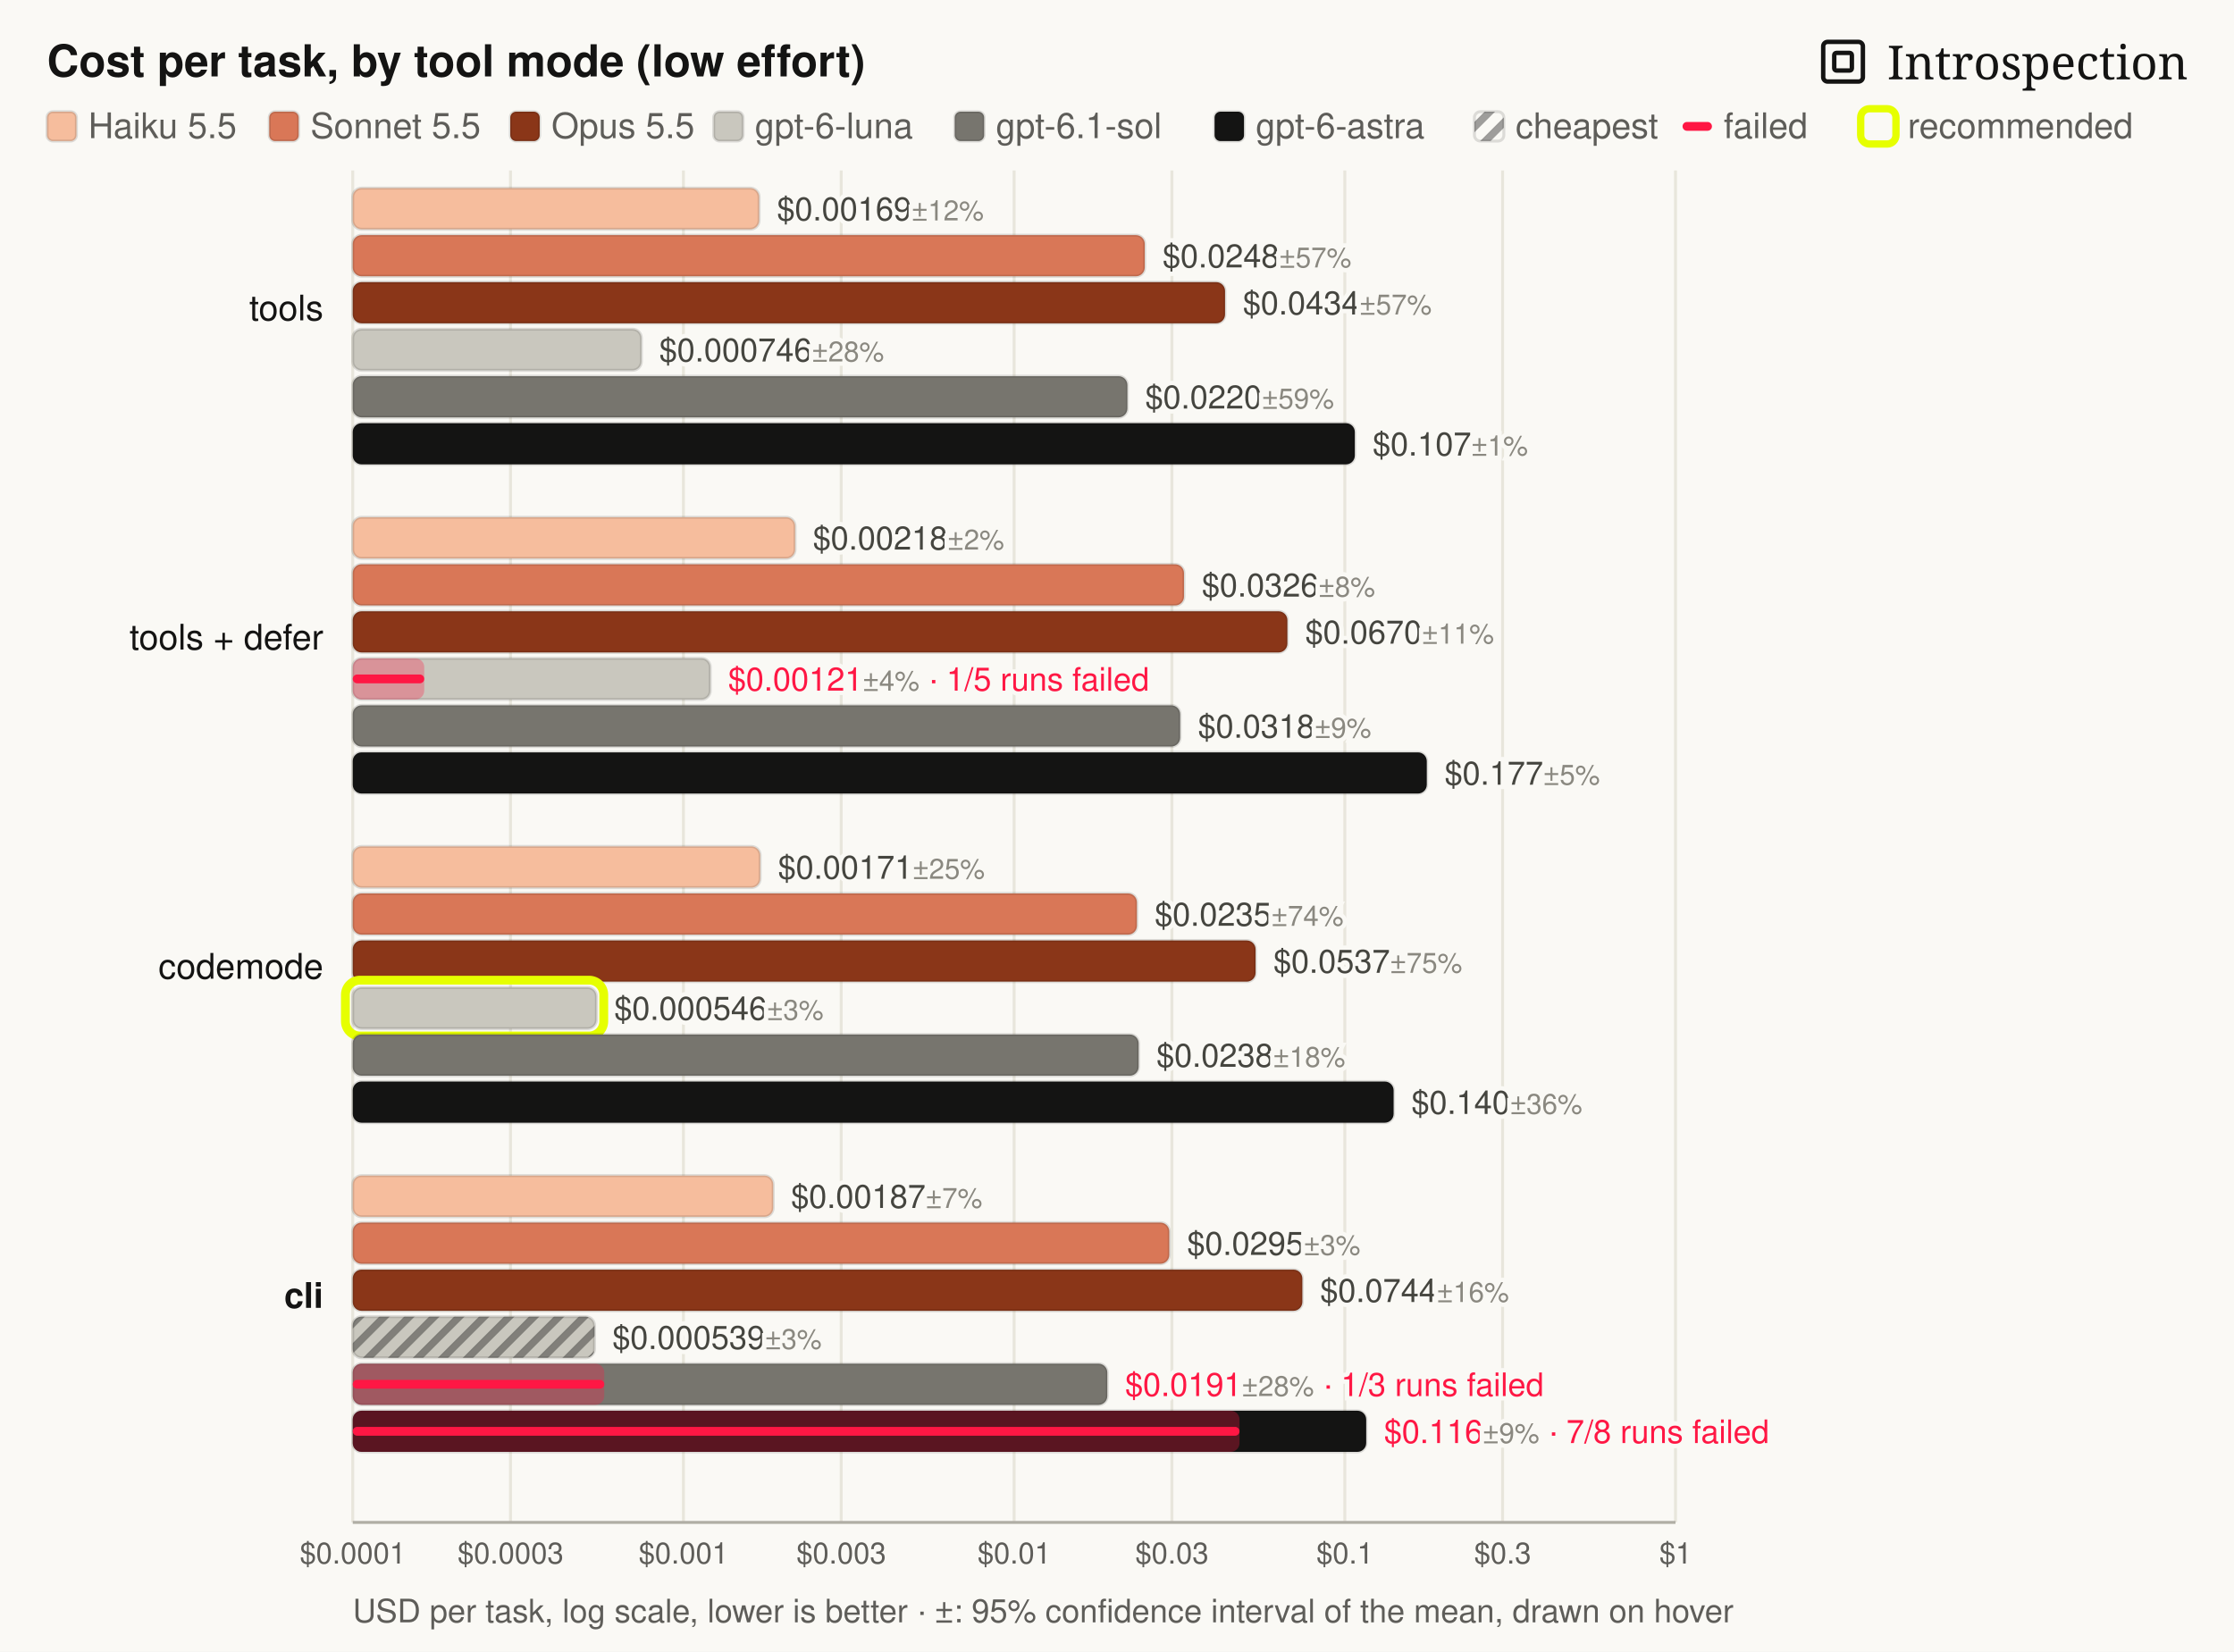
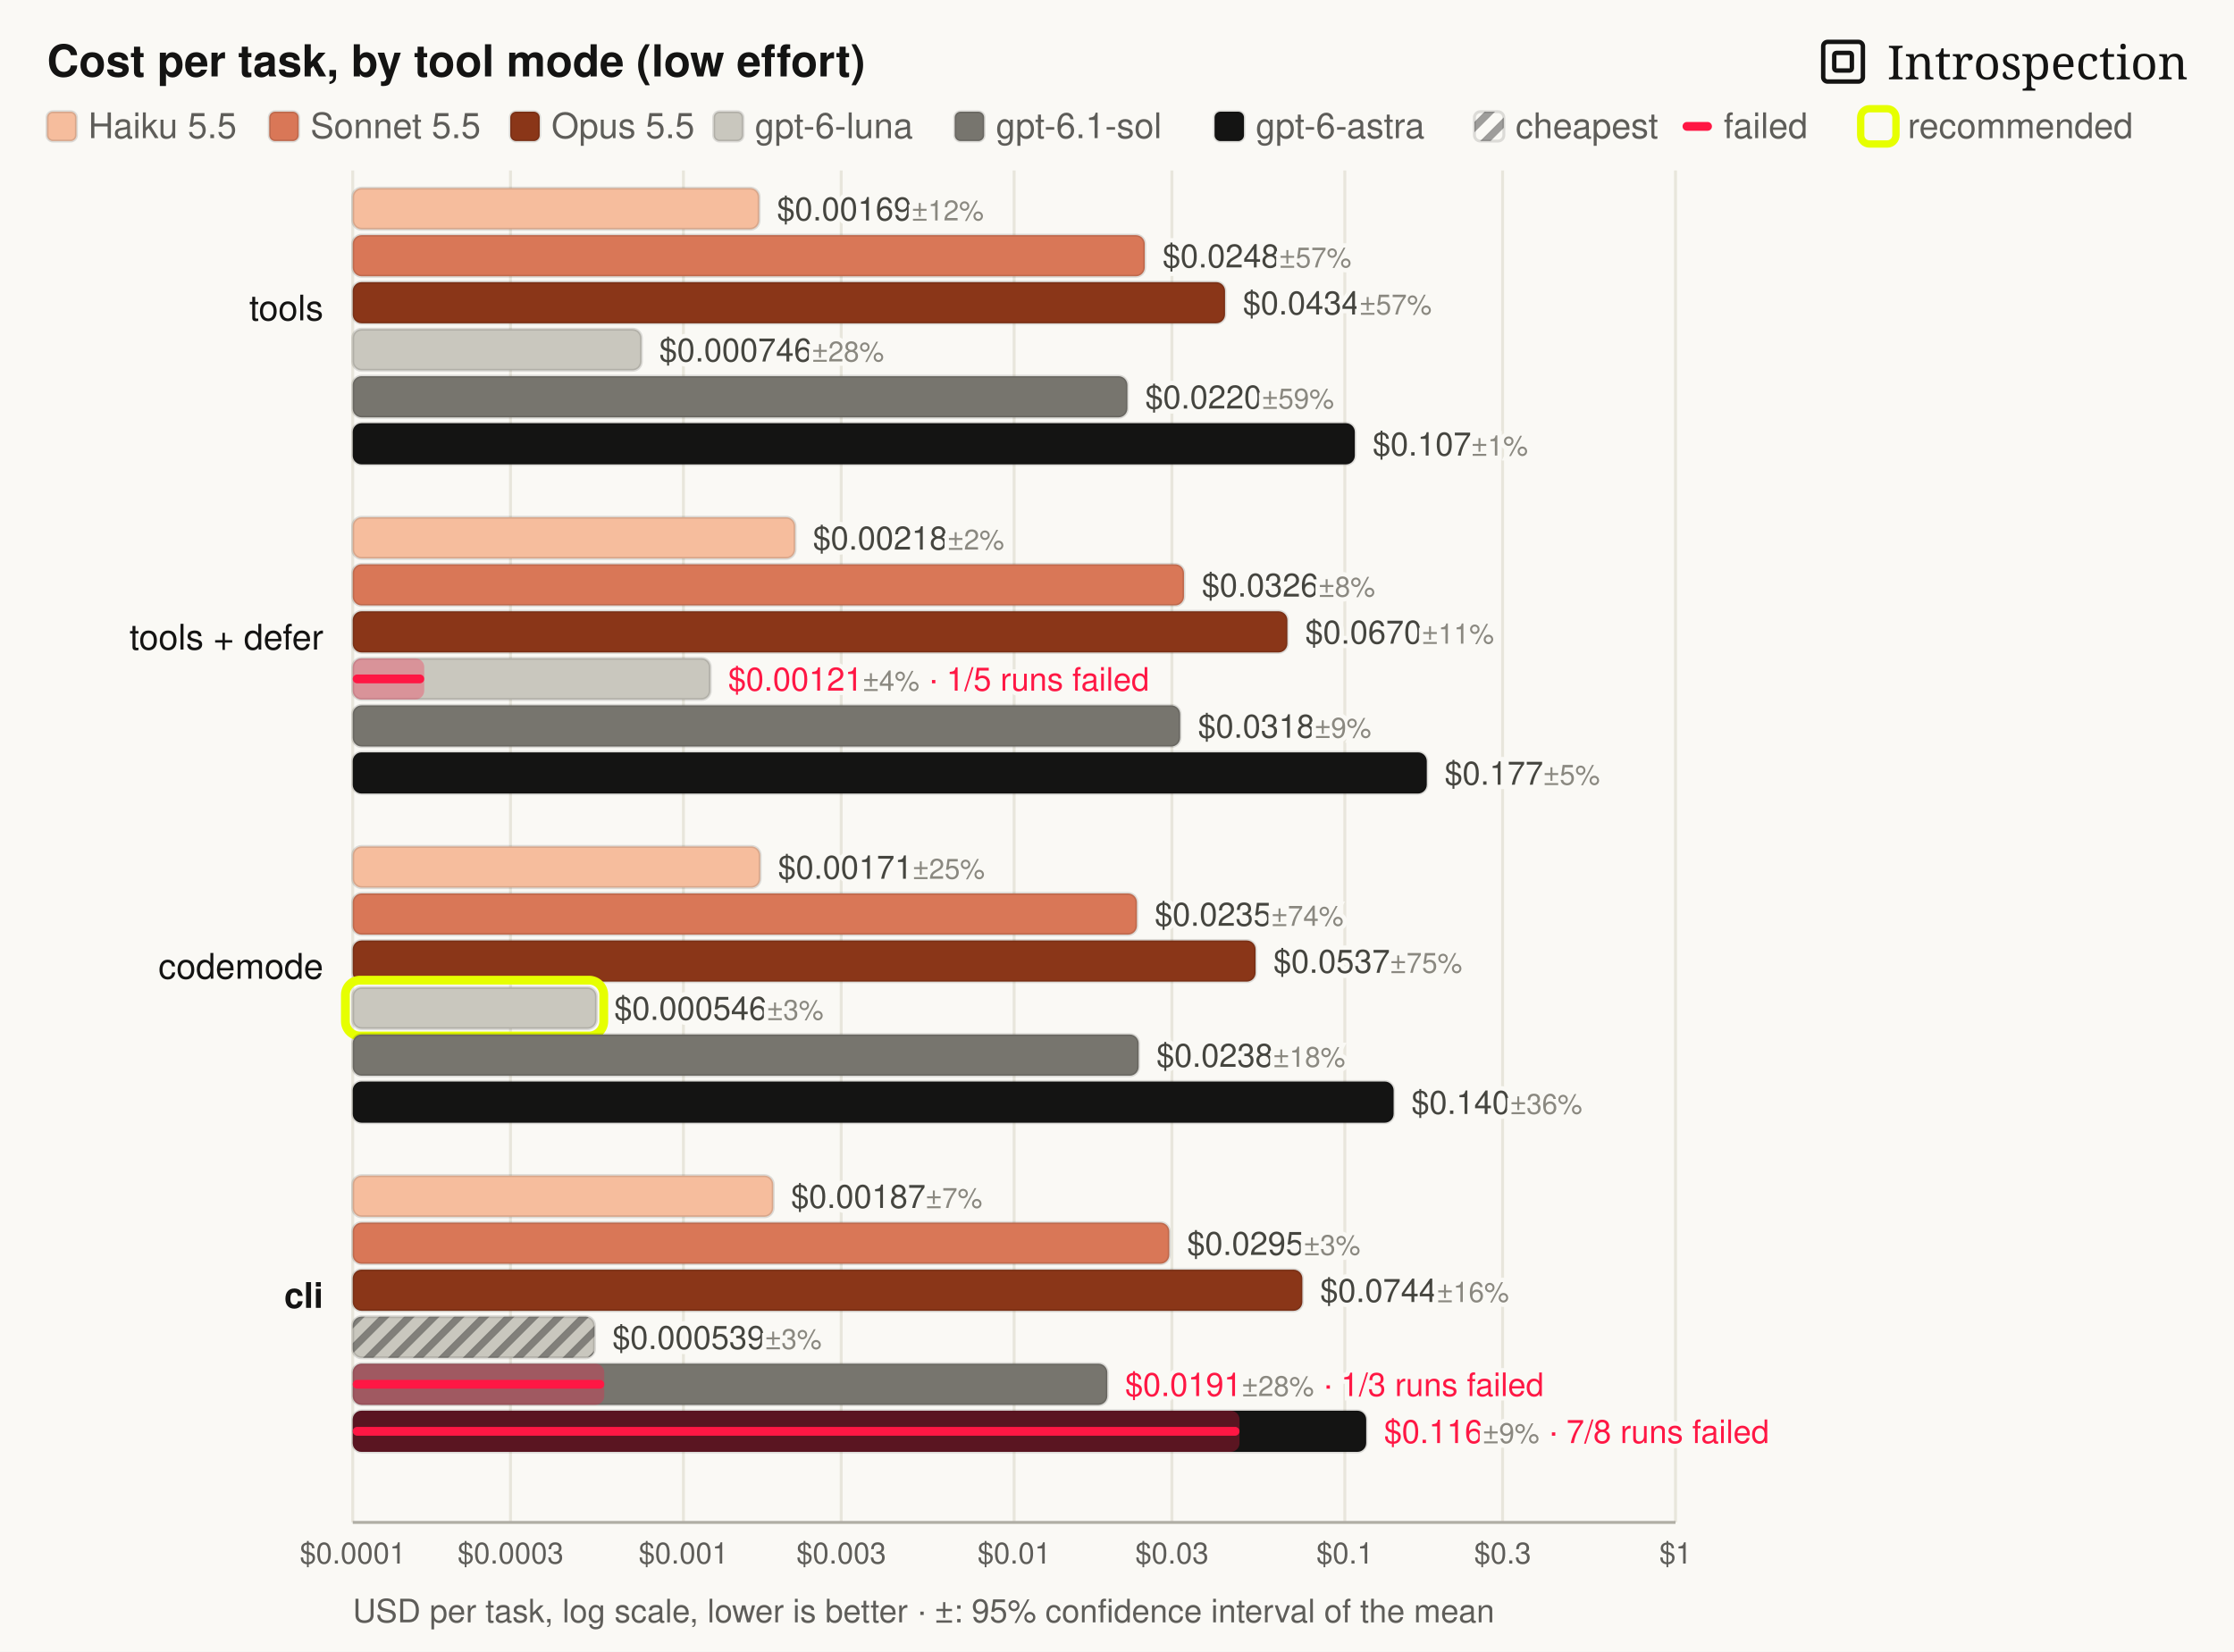
<svg xmlns="http://www.w3.org/2000/svg" width="760" height="562" viewBox="0 0 760 562" font-family="-apple-system, Segoe UI, Helvetica, Arial, sans-serif">
-   <style>.ci{opacity:0;transition:opacity .1s}.bar:hover .ci{opacity:1}</style>
  <defs>
    <pattern id="win-light" patternUnits="userSpaceOnUse" width="6" height="6" patternTransform="rotate(45)">
      <rect width="2.5" height="6" fill="#141413" opacity="0.4" />
    </pattern>
    <pattern id="win-dark" patternUnits="userSpaceOnUse" width="6" height="6" patternTransform="rotate(45)">
      <rect width="2.5" height="6" fill="#ffffff" opacity="0.6" />
    </pattern>
  </defs>
  <rect width="760" height="562" fill="#faf9f5" />
  <text x="16" y="26" font-size="15" font-weight="600" fill="#141413">Cost per task, by tool mode (low effort)</text>
  <g transform="translate(618 12) scale(0.75)" fill="none" stroke="#141413" stroke-width="2" stroke-linecap="round" stroke-linejoin="round">
    <rect x="3" y="3" width="18" height="18" rx="2" />
    <rect x="8" y="8" width="8" height="8" rx="1" />
  </g>
  <text x="642" y="27" font-size="16" font-family="Georgia, serif" fill="#141413">Introspection</text>
  <rect x="16" y="38" width="10" height="10" rx="2" fill="#f6bd9d" stroke="#0000001f" />
  <text x="30" y="47" font-size="12" fill="#5e5d59">Haiku 5.5</text>
  <rect x="91.6" y="38" width="10" height="10" rx="2" fill="#d97757" stroke="#0000001f" />
  <text x="105.6" y="47" font-size="12" fill="#5e5d59">Sonnet 5.5</text>
  <rect x="173.6" y="38" width="10" height="10" rx="2" fill="#8a3618" stroke="#0000001f" />
  <text x="187.6" y="47" font-size="12" fill="#5e5d59">Opus 5.5</text>
  <rect x="242.8" y="38" width="10" height="10" rx="2" fill="#c9c7be" stroke="#0000001f" />
  <text x="256.8" y="47" font-size="12" fill="#5e5d59">gpt-6-luna</text>
  <rect x="324.8" y="38" width="10" height="10" rx="2" fill="#77756e" stroke="#0000001f" />
  <text x="338.8" y="47" font-size="12" fill="#5e5d59">gpt-6.1-sol</text>
  <rect x="413.2" y="38" width="10" height="10" rx="2" fill="#141413" stroke="#0000001f" />
  <text x="427.2" y="47" font-size="12" fill="#5e5d59">gpt-6-astra</text>
  <rect x="501.6" y="38" width="10" height="10" rx="2" fill="url(#win-light)" stroke="#0000001f" />
  <text x="515.6" y="47" font-size="12" fill="#5e5d59">cheapest</text>
  <rect x="572.4" y="41.5" width="10" height="3" rx="1.5" fill="#ff1744" />
  <text x="586.4" y="47" font-size="12" fill="#5e5d59">failed</text>
  <rect x="633" y="37" width="12" height="12" rx="3" fill="none" stroke="#e6ff00" stroke-width="2.5" />
  <text x="649" y="47" font-size="12" fill="#5e5d59">recommended</text>
  <line x1="120" y1="58" x2="120" y2="518" stroke="#e8e6dc" />
  <text x="120" y="532" font-size="10" text-anchor="middle" fill="#5e5d59">$0.0001</text>
  <line x1="173.676" y1="58" x2="173.676" y2="518" stroke="#e8e6dc" />
  <text x="173.676" y="532" font-size="10" text-anchor="middle" fill="#5e5d59">$0.0003</text>
  <line x1="232.5" y1="58" x2="232.5" y2="518" stroke="#e8e6dc" />
  <text x="232.5" y="532" font-size="10" text-anchor="middle" fill="#5e5d59">$0.001</text>
  <line x1="286.176" y1="58" x2="286.176" y2="518" stroke="#e8e6dc" />
  <text x="286.176" y="532" font-size="10" text-anchor="middle" fill="#5e5d59">$0.003</text>
  <line x1="345" y1="58" x2="345" y2="518" stroke="#e8e6dc" />
  <text x="345" y="532" font-size="10" text-anchor="middle" fill="#5e5d59">$0.01</text>
  <line x1="398.676" y1="58" x2="398.676" y2="518" stroke="#e8e6dc" />
  <text x="398.676" y="532" font-size="10" text-anchor="middle" fill="#5e5d59">$0.03</text>
  <line x1="457.5" y1="58" x2="457.5" y2="518" stroke="#e8e6dc" />
  <text x="457.5" y="532" font-size="10" text-anchor="middle" fill="#5e5d59">$0.1</text>
  <line x1="511.176" y1="58" x2="511.176" y2="518" stroke="#e8e6dc" />
  <text x="511.176" y="532" font-size="10" text-anchor="middle" fill="#5e5d59">$0.3</text>
  <line x1="570" y1="58" x2="570" y2="518" stroke="#e8e6dc" />
  <text x="570" y="532" font-size="10" text-anchor="middle" fill="#5e5d59">$1</text>
  <line x1="120" y1="518" x2="570" y2="518" stroke="#b0aea5" />
  <text x="110" y="109" font-size="12" text-anchor="end" fill="#141413" font-weight="400">tools</text>
-   <g class="bar">
-     <rect x="120" y="64" width="138.252" height="14" rx="3" fill="#f6bd9d" stroke="#0000001f" data-href="https://artificialanalysis.ai/models/claude-haiku-5-5" />
-     <g class="ci" stroke-width="1.2" stroke-opacity="0.75" pointer-events="none">
-       <line x1="251.896" y1="71" x2="258.252" y2="71" stroke="#141413" />
-       <line x1="258.252" y1="71" x2="263.875" y2="71" stroke="#141413" />
-       <line x1="251.896" y1="67.5" x2="251.896" y2="74.5" stroke="#141413" />
-       <line x1="263.875" y1="67.5" x2="263.875" y2="74.5" stroke="#141413" />
-     </g>
-     <text x="264.252" y="75" font-size="11" stroke="#faf9f5" stroke-width="3" paint-order="stroke" fill="#45453f">$0.00169<tspan font-size="9.5" fill="#8a8880"> ±12%</tspan>
-     </text>
-   </g>
-   <g class="bar">
-     <rect x="120" y="80" width="269.433" height="14" rx="3" fill="#d97757" stroke="#0000001f" data-href="https://artificialanalysis.ai/models/claude-sonnet-5-5" />
-     <g class="ci" stroke-width="1.2" stroke-opacity="0.75" pointer-events="none">
-       <line x1="347.727" y1="87" x2="389.433" y2="87" stroke="#ffffff" />
-       <line x1="389.433" y1="87" x2="411.6" y2="87" stroke="#141413" />
-       <line x1="347.727" y1="83.5" x2="347.727" y2="90.5" stroke="#ffffff" />
-       <line x1="411.6" y1="83.5" x2="411.6" y2="90.5" stroke="#141413" />
-     </g>
-     <text x="395.433" y="91" font-size="11" stroke="#faf9f5" stroke-width="3" paint-order="stroke" fill="#45453f">$0.0248<tspan font-size="9.5" fill="#8a8880"> ±57%</tspan>
-     </text>
-   </g>
-   <g class="bar">
-     <rect x="120" y="96" width="296.756" height="14" rx="3" fill="#8a3618" stroke="#0000001f" data-href="https://artificialanalysis.ai/models/claude-opus-5-5" />
-     <g class="ci" stroke-width="1.2" stroke-opacity="0.75" pointer-events="none">
-       <line x1="375.624" y1="103" x2="416.756" y2="103" stroke="#ffffff" />
-       <line x1="416.756" y1="103" x2="438.767" y2="103" stroke="#141413" />
-       <line x1="375.624" y1="99.5" x2="375.624" y2="106.5" stroke="#ffffff" />
-       <line x1="438.767" y1="99.5" x2="438.767" y2="106.5" stroke="#141413" />
-     </g>
-     <text x="422.756" y="107" font-size="11" stroke="#faf9f5" stroke-width="3" paint-order="stroke" fill="#45453f">$0.0434<tspan font-size="9.5" fill="#8a8880"> ±57%</tspan>
-     </text>
-   </g>
-   <g class="bar">
-     <rect x="120" y="112" width="98.203" height="14" rx="3" fill="#c9c7be" stroke="#0000001f" data-href="https://artificialanalysis.ai/models/gpt-6-luna" />
-     <g class="ci" stroke-width="1.2" stroke-opacity="0.75" pointer-events="none">
-       <line x1="201.846" y1="119" x2="218.203" y2="119" stroke="#141413" />
-       <line x1="218.203" y1="119" x2="230.436" y2="119" stroke="#141413" />
-       <line x1="201.846" y1="115.5" x2="201.846" y2="122.5" stroke="#141413" />
-       <line x1="230.436" y1="115.5" x2="230.436" y2="122.5" stroke="#141413" />
-     </g>
-     <text x="224.203" y="123" font-size="11" stroke="#faf9f5" stroke-width="3" paint-order="stroke" fill="#45453f">$0.000746<tspan font-size="9.5" fill="#8a8880"> ±28%</tspan>
-     </text>
-   </g>
-   <g class="bar">
-     <rect x="120" y="128" width="263.531" height="14" rx="3" fill="#77756e" stroke="#0000001f" data-href="https://artificialanalysis.ai/models/gpt-6-1-sol" />
-     <g class="ci" stroke-width="1.2" stroke-opacity="0.75" pointer-events="none">
-       <line x1="339.829" y1="135" x2="383.531" y2="135" stroke="#ffffff" />
-       <line x1="383.531" y1="135" x2="406.224" y2="135" stroke="#141413" />
-       <line x1="339.829" y1="131.5" x2="339.829" y2="138.5" stroke="#ffffff" />
-       <line x1="406.224" y1="131.5" x2="406.224" y2="138.5" stroke="#141413" />
-     </g>
-     <text x="389.531" y="139" font-size="11" stroke="#faf9f5" stroke-width="3" paint-order="stroke" fill="#45453f">$0.0220<tspan font-size="9.5" fill="#8a8880"> ±59%</tspan>
-     </text>
-   </g>
-   <g class="bar">
-     <rect x="120" y="144" width="340.901" height="14" rx="3" fill="#141413" stroke="#0000001f" data-href="https://artificialanalysis.ai/models/gpt-6-astra" />
-     <g class="ci" stroke-width="1.2" stroke-opacity="0.75" pointer-events="none">
-       <line x1="460.309" y1="151" x2="460.901" y2="151" stroke="#ffffff" />
-       <line x1="460.901" y1="151" x2="461.487" y2="151" stroke="#141413" />
-       <line x1="460.309" y1="147.5" x2="460.309" y2="154.5" stroke="#ffffff" />
-       <line x1="461.487" y1="147.5" x2="461.487" y2="154.5" stroke="#141413" />
-     </g>
-     <text x="466.901" y="155" font-size="11" stroke="#faf9f5" stroke-width="3" paint-order="stroke" fill="#45453f">$0.107<tspan font-size="9.5" fill="#8a8880"> ±1%</tspan>
-     </text>
-   </g>
+   <rect x="120" y="64" width="138.252" height="14" rx="3" fill="#f6bd9d" stroke="#0000001f" data-href="https://artificialanalysis.ai/models/claude-haiku-5-5" />
+   <text x="264.252" y="75" font-size="11" stroke="#faf9f5" stroke-width="3" paint-order="stroke" fill="#45453f">$0.00169<tspan font-size="9.5" fill="#8a8880"> ±12%</tspan>
+   </text>
+   <rect x="120" y="80" width="269.433" height="14" rx="3" fill="#d97757" stroke="#0000001f" data-href="https://artificialanalysis.ai/models/claude-sonnet-5-5" />
+   <text x="395.433" y="91" font-size="11" stroke="#faf9f5" stroke-width="3" paint-order="stroke" fill="#45453f">$0.0248<tspan font-size="9.5" fill="#8a8880"> ±57%</tspan>
+   </text>
+   <rect x="120" y="96" width="296.756" height="14" rx="3" fill="#8a3618" stroke="#0000001f" data-href="https://artificialanalysis.ai/models/claude-opus-5-5" />
+   <text x="422.756" y="107" font-size="11" stroke="#faf9f5" stroke-width="3" paint-order="stroke" fill="#45453f">$0.0434<tspan font-size="9.5" fill="#8a8880"> ±57%</tspan>
+   </text>
+   <rect x="120" y="112" width="98.203" height="14" rx="3" fill="#c9c7be" stroke="#0000001f" data-href="https://artificialanalysis.ai/models/gpt-6-luna" />
+   <text x="224.203" y="123" font-size="11" stroke="#faf9f5" stroke-width="3" paint-order="stroke" fill="#45453f">$0.000746<tspan font-size="9.5" fill="#8a8880"> ±28%</tspan>
+   </text>
+   <rect x="120" y="128" width="263.531" height="14" rx="3" fill="#77756e" stroke="#0000001f" data-href="https://artificialanalysis.ai/models/gpt-6-1-sol" />
+   <text x="389.531" y="139" font-size="11" stroke="#faf9f5" stroke-width="3" paint-order="stroke" fill="#45453f">$0.0220<tspan font-size="9.5" fill="#8a8880"> ±59%</tspan>
+   </text>
+   <rect x="120" y="144" width="340.901" height="14" rx="3" fill="#141413" stroke="#0000001f" data-href="https://artificialanalysis.ai/models/gpt-6-astra" />
+   <text x="466.901" y="155" font-size="11" stroke="#faf9f5" stroke-width="3" paint-order="stroke" fill="#45453f">$0.107<tspan font-size="9.5" fill="#8a8880"> ±1%</tspan>
+   </text>
  <text x="110" y="221" font-size="12" text-anchor="end" fill="#141413" font-weight="400">tools + defer</text>
-   <g class="bar">
-     <rect x="120" y="176" width="150.479" height="14" rx="3" fill="#f6bd9d" stroke="#0000001f" data-href="https://artificialanalysis.ai/models/claude-haiku-5-5" />
-     <g class="ci" stroke-width="1.2" stroke-opacity="0.75" pointer-events="none">
-       <line x1="269.261" y1="183" x2="270.479" y2="183" stroke="#141413" />
-       <line x1="270.479" y1="183" x2="271.667" y2="183" stroke="#141413" />
-       <line x1="269.261" y1="179.5" x2="269.261" y2="186.5" stroke="#141413" />
-       <line x1="271.667" y1="179.5" x2="271.667" y2="186.5" stroke="#141413" />
-     </g>
-     <text x="276.479" y="187" font-size="11" stroke="#faf9f5" stroke-width="3" paint-order="stroke" fill="#45453f">$0.00218<tspan font-size="9.5" fill="#8a8880"> ±2%</tspan>
-     </text>
-   </g>
-   <g class="bar">
-     <rect x="120" y="192" width="282.791" height="14" rx="3" fill="#d97757" stroke="#0000001f" data-href="https://artificialanalysis.ai/models/claude-sonnet-5-5" />
-     <g class="ci" stroke-width="1.2" stroke-opacity="0.75" pointer-events="none">
-       <line x1="398.943" y1="199" x2="402.791" y2="199" stroke="#ffffff" />
-       <line x1="402.791" y1="199" x2="406.357" y2="199" stroke="#141413" />
-       <line x1="398.943" y1="195.5" x2="398.943" y2="202.5" stroke="#ffffff" />
-       <line x1="406.357" y1="195.5" x2="406.357" y2="202.5" stroke="#141413" />
-     </g>
-     <text x="408.791" y="203" font-size="11" stroke="#faf9f5" stroke-width="3" paint-order="stroke" fill="#45453f">$0.0326<tspan font-size="9.5" fill="#8a8880"> ±8%</tspan>
-     </text>
-   </g>
-   <g class="bar">
-     <rect x="120" y="208" width="317.96" height="14" rx="3" fill="#8a3618" stroke="#0000001f" data-href="https://artificialanalysis.ai/models/claude-opus-5-5" />
-     <g class="ci" stroke-width="1.2" stroke-opacity="0.75" pointer-events="none">
-       <line x1="432.026" y1="215" x2="437.96" y2="215" stroke="#ffffff" />
-       <line x1="437.96" y1="215" x2="443.25" y2="215" stroke="#141413" />
-       <line x1="432.026" y1="211.5" x2="432.026" y2="218.5" stroke="#ffffff" />
-       <line x1="443.25" y1="211.5" x2="443.25" y2="218.5" stroke="#141413" />
-     </g>
-     <text x="443.96" y="219" font-size="11" stroke="#faf9f5" stroke-width="3" paint-order="stroke" fill="#45453f">$0.0670<tspan font-size="9.5" fill="#8a8880"> ±11%</tspan>
-     </text>
-   </g>
-   <g class="bar">
-     <rect x="120" y="224" width="121.642" height="14" rx="3" fill="#c9c7be" stroke="#0000001f" data-href="https://artificialanalysis.ai/models/gpt-6-luna" />
-     <rect x="120" y="224" width="24.328" height="14" rx="3" fill="#ff1744" opacity="0.3" pointer-events="none" />
-     <rect x="120" y="229.5" width="24.328" height="3" rx="1.5" fill="#ff1744" pointer-events="none" />
-     <g class="ci" stroke-width="1.2" stroke-opacity="0.75" pointer-events="none">
-       <line x1="239.899" y1="231" x2="241.642" y2="231" stroke="#141413" />
-       <line x1="241.642" y1="231" x2="243.325" y2="231" stroke="#141413" />
-       <line x1="239.899" y1="227.5" x2="239.899" y2="234.5" stroke="#141413" />
-       <line x1="243.325" y1="227.5" x2="243.325" y2="234.5" stroke="#141413" />
-     </g>
-     <text x="247.642" y="235" font-size="11" stroke="#faf9f5" stroke-width="3" paint-order="stroke" fill="#ff1744">$0.00121<tspan font-size="9.5" fill="#8a8880"> ±4%</tspan> · 1/5 runs failed</text>
-   </g>
-   <g class="bar">
-     <rect x="120" y="240" width="281.476" height="14" rx="3" fill="#77756e" stroke="#0000001f" data-href="https://artificialanalysis.ai/models/gpt-6-1-sol" />
-     <g class="ci" stroke-width="1.2" stroke-opacity="0.75" pointer-events="none">
-       <line x1="396.639" y1="247" x2="401.476" y2="247" stroke="#ffffff" />
-       <line x1="401.476" y1="247" x2="405.876" y2="247" stroke="#141413" />
-       <line x1="396.639" y1="243.5" x2="396.639" y2="250.5" stroke="#ffffff" />
-       <line x1="405.876" y1="243.5" x2="405.876" y2="250.5" stroke="#141413" />
-     </g>
-     <text x="407.476" y="251" font-size="11" stroke="#faf9f5" stroke-width="3" paint-order="stroke" fill="#45453f">$0.0318<tspan font-size="9.5" fill="#8a8880"> ±9%</tspan>
-     </text>
-   </g>
-   <g class="bar">
-     <rect x="120" y="256" width="365.383" height="14" rx="3" fill="#141413" stroke="#0000001f" data-href="https://artificialanalysis.ai/models/gpt-6-astra" />
-     <g class="ci" stroke-width="1.2" stroke-opacity="0.75" pointer-events="none">
-       <line x1="482.985" y1="263" x2="485.383" y2="263" stroke="#ffffff" />
-       <line x1="485.383" y1="263" x2="487.668" y2="263" stroke="#141413" />
-       <line x1="482.985" y1="259.5" x2="482.985" y2="266.5" stroke="#ffffff" />
-       <line x1="487.668" y1="259.5" x2="487.668" y2="266.5" stroke="#141413" />
-     </g>
-     <text x="491.383" y="267" font-size="11" stroke="#faf9f5" stroke-width="3" paint-order="stroke" fill="#45453f">$0.177<tspan font-size="9.5" fill="#8a8880"> ±5%</tspan>
-     </text>
-   </g>
+   <rect x="120" y="176" width="150.479" height="14" rx="3" fill="#f6bd9d" stroke="#0000001f" data-href="https://artificialanalysis.ai/models/claude-haiku-5-5" />
+   <text x="276.479" y="187" font-size="11" stroke="#faf9f5" stroke-width="3" paint-order="stroke" fill="#45453f">$0.00218<tspan font-size="9.5" fill="#8a8880"> ±2%</tspan>
+   </text>
+   <rect x="120" y="192" width="282.791" height="14" rx="3" fill="#d97757" stroke="#0000001f" data-href="https://artificialanalysis.ai/models/claude-sonnet-5-5" />
+   <text x="408.791" y="203" font-size="11" stroke="#faf9f5" stroke-width="3" paint-order="stroke" fill="#45453f">$0.0326<tspan font-size="9.5" fill="#8a8880"> ±8%</tspan>
+   </text>
+   <rect x="120" y="208" width="317.96" height="14" rx="3" fill="#8a3618" stroke="#0000001f" data-href="https://artificialanalysis.ai/models/claude-opus-5-5" />
+   <text x="443.96" y="219" font-size="11" stroke="#faf9f5" stroke-width="3" paint-order="stroke" fill="#45453f">$0.0670<tspan font-size="9.5" fill="#8a8880"> ±11%</tspan>
+   </text>
+   <rect x="120" y="224" width="121.642" height="14" rx="3" fill="#c9c7be" stroke="#0000001f" data-href="https://artificialanalysis.ai/models/gpt-6-luna" />
+   <rect x="120" y="224" width="24.328" height="14" rx="3" fill="#ff1744" opacity="0.3" pointer-events="none" />
+   <rect x="120" y="229.5" width="24.328" height="3" rx="1.5" fill="#ff1744" pointer-events="none" />
+   <text x="247.642" y="235" font-size="11" stroke="#faf9f5" stroke-width="3" paint-order="stroke" fill="#ff1744">$0.00121<tspan font-size="9.5" fill="#8a8880"> ±4%</tspan> · 1/5 runs failed</text>
+   <rect x="120" y="240" width="281.476" height="14" rx="3" fill="#77756e" stroke="#0000001f" data-href="https://artificialanalysis.ai/models/gpt-6-1-sol" />
+   <text x="407.476" y="251" font-size="11" stroke="#faf9f5" stroke-width="3" paint-order="stroke" fill="#45453f">$0.0318<tspan font-size="9.5" fill="#8a8880"> ±9%</tspan>
+   </text>
+   <rect x="120" y="256" width="365.383" height="14" rx="3" fill="#141413" stroke="#0000001f" data-href="https://artificialanalysis.ai/models/gpt-6-astra" />
+   <text x="491.383" y="267" font-size="11" stroke="#faf9f5" stroke-width="3" paint-order="stroke" fill="#45453f">$0.177<tspan font-size="9.5" fill="#8a8880"> ±5%</tspan>
+   </text>
  <text x="110" y="333" font-size="12" text-anchor="end" fill="#141413" font-weight="400">codemode</text>
-   <g class="bar">
-     <rect x="120" y="288" width="138.607" height="14" rx="3" fill="#f6bd9d" stroke="#0000001f" data-href="https://artificialanalysis.ai/models/claude-haiku-5-5" />
-     <g class="ci" stroke-width="1.2" stroke-opacity="0.75" pointer-events="none">
-       <line x1="244.77" y1="295" x2="258.607" y2="295" stroke="#141413" />
-       <line x1="258.607" y1="295" x2="269.377" y2="295" stroke="#141413" />
-       <line x1="244.77" y1="291.5" x2="244.77" y2="298.5" stroke="#141413" />
-       <line x1="269.377" y1="291.5" x2="269.377" y2="298.5" stroke="#141413" />
-     </g>
-     <text x="264.607" y="299" font-size="11" stroke="#faf9f5" stroke-width="3" paint-order="stroke" fill="#45453f">$0.00171<tspan font-size="9.5" fill="#8a8880"> ±25%</tspan>
-     </text>
-   </g>
-   <g class="bar">
-     <rect x="120" y="304" width="266.763" height="14" rx="3" fill="#d97757" stroke="#0000001f" data-href="https://artificialanalysis.ai/models/claude-sonnet-5-5" />
-     <g class="ci" stroke-width="1.2" stroke-opacity="0.75" pointer-events="none">
-       <line x1="321.161" y1="311" x2="386.763" y2="311" stroke="#ffffff" />
-       <line x1="386.763" y1="311" x2="413.792" y2="311" stroke="#141413" />
-       <line x1="321.161" y1="307.5" x2="321.161" y2="314.5" stroke="#ffffff" />
-       <line x1="413.792" y1="307.5" x2="413.792" y2="314.5" stroke="#141413" />
-     </g>
-     <text x="392.763" y="315" font-size="11" stroke="#faf9f5" stroke-width="3" paint-order="stroke" fill="#45453f">$0.0235<tspan font-size="9.5" fill="#8a8880"> ±74%</tspan>
-     </text>
-   </g>
-   <g class="bar">
-     <rect x="120" y="320" width="307.144" height="14" rx="3" fill="#8a3618" stroke="#0000001f" data-href="https://artificialanalysis.ai/models/claude-opus-5-5" />
-     <g class="ci" stroke-width="1.2" stroke-opacity="0.75" pointer-events="none">
-       <line x1="360.367" y1="327" x2="427.144" y2="327" stroke="#ffffff" />
-       <line x1="427.144" y1="327" x2="454.348" y2="327" stroke="#141413" />
-       <line x1="360.367" y1="323.5" x2="360.367" y2="330.5" stroke="#ffffff" />
-       <line x1="454.348" y1="323.5" x2="454.348" y2="330.5" stroke="#141413" />
-     </g>
-     <text x="433.144" y="331" font-size="11" stroke="#faf9f5" stroke-width="3" paint-order="stroke" fill="#45453f">$0.0537<tspan font-size="9.5" fill="#8a8880"> ±75%</tspan>
-     </text>
-   </g>
-   <g class="bar">
-     <rect x="120" y="336" width="82.898" height="14" rx="3" fill="#c9c7be" stroke="#0000001f" data-href="https://artificialanalysis.ai/models/gpt-6-luna" />
-     <rect x="117.5" y="333.5" width="87.898" height="19" rx="5" fill="none" stroke="#e6ff00" stroke-width="3" pointer-events="none" />
-     <g class="ci" stroke-width="1.2" stroke-opacity="0.75" pointer-events="none">
-       <line x1="201.285" y1="343" x2="202.898" y2="343" stroke="#141413" />
-       <line x1="202.898" y1="343" x2="204.46" y2="343" stroke="#141413" />
-       <line x1="201.285" y1="339.5" x2="201.285" y2="346.5" stroke="#141413" />
-       <line x1="204.46" y1="339.5" x2="204.46" y2="346.5" stroke="#141413" />
-     </g>
-     <text x="208.898" y="347" font-size="11" stroke="#faf9f5" stroke-width="3" paint-order="stroke" fill="#45453f">$0.000546<tspan font-size="9.5" fill="#8a8880"> ±3%</tspan>
-     </text>
-   </g>
-   <g class="bar">
-     <rect x="120" y="352" width="267.355" height="14" rx="3" fill="#77756e" stroke="#0000001f" data-href="https://artificialanalysis.ai/models/gpt-6-1-sol" />
-     <g class="ci" stroke-width="1.2" stroke-opacity="0.75" pointer-events="none">
-       <line x1="377.823" y1="359" x2="387.355" y2="359" stroke="#ffffff" />
-       <line x1="387.355" y1="359" x2="395.328" y2="359" stroke="#141413" />
-       <line x1="377.823" y1="355.5" x2="377.823" y2="362.5" stroke="#ffffff" />
-       <line x1="395.328" y1="355.5" x2="395.328" y2="362.5" stroke="#141413" />
-     </g>
-     <text x="393.355" y="363" font-size="11" stroke="#faf9f5" stroke-width="3" paint-order="stroke" fill="#45453f">$0.0238<tspan font-size="9.5" fill="#8a8880"> ±18%</tspan>
-     </text>
-   </g>
-   <g class="bar">
-     <rect x="120" y="368" width="354.099" height="14" rx="3" fill="#141413" stroke="#0000001f" data-href="https://artificialanalysis.ai/models/gpt-6-astra" />
-     <g class="ci" stroke-width="1.2" stroke-opacity="0.75" pointer-events="none">
-       <line x1="452.08" y1="375" x2="474.099" y2="375" stroke="#ffffff" />
-       <line x1="474.099" y1="375" x2="489.223" y2="375" stroke="#141413" />
-       <line x1="452.08" y1="371.5" x2="452.08" y2="378.5" stroke="#ffffff" />
-       <line x1="489.223" y1="371.5" x2="489.223" y2="378.5" stroke="#141413" />
-     </g>
-     <text x="480.099" y="379" font-size="11" stroke="#faf9f5" stroke-width="3" paint-order="stroke" fill="#45453f">$0.140<tspan font-size="9.5" fill="#8a8880"> ±36%</tspan>
-     </text>
-   </g>
+   <rect x="120" y="288" width="138.607" height="14" rx="3" fill="#f6bd9d" stroke="#0000001f" data-href="https://artificialanalysis.ai/models/claude-haiku-5-5" />
+   <text x="264.607" y="299" font-size="11" stroke="#faf9f5" stroke-width="3" paint-order="stroke" fill="#45453f">$0.00171<tspan font-size="9.5" fill="#8a8880"> ±25%</tspan>
+   </text>
+   <rect x="120" y="304" width="266.763" height="14" rx="3" fill="#d97757" stroke="#0000001f" data-href="https://artificialanalysis.ai/models/claude-sonnet-5-5" />
+   <text x="392.763" y="315" font-size="11" stroke="#faf9f5" stroke-width="3" paint-order="stroke" fill="#45453f">$0.0235<tspan font-size="9.5" fill="#8a8880"> ±74%</tspan>
+   </text>
+   <rect x="120" y="320" width="307.144" height="14" rx="3" fill="#8a3618" stroke="#0000001f" data-href="https://artificialanalysis.ai/models/claude-opus-5-5" />
+   <text x="433.144" y="331" font-size="11" stroke="#faf9f5" stroke-width="3" paint-order="stroke" fill="#45453f">$0.0537<tspan font-size="9.5" fill="#8a8880"> ±75%</tspan>
+   </text>
+   <rect x="120" y="336" width="82.898" height="14" rx="3" fill="#c9c7be" stroke="#0000001f" data-href="https://artificialanalysis.ai/models/gpt-6-luna" />
+   <rect x="117.5" y="333.5" width="87.898" height="19" rx="5" fill="none" stroke="#e6ff00" stroke-width="3" pointer-events="none" />
+   <text x="208.898" y="347" font-size="11" stroke="#faf9f5" stroke-width="3" paint-order="stroke" fill="#45453f">$0.000546<tspan font-size="9.5" fill="#8a8880"> ±3%</tspan>
+   </text>
+   <rect x="120" y="352" width="267.355" height="14" rx="3" fill="#77756e" stroke="#0000001f" data-href="https://artificialanalysis.ai/models/gpt-6-1-sol" />
+   <text x="393.355" y="363" font-size="11" stroke="#faf9f5" stroke-width="3" paint-order="stroke" fill="#45453f">$0.0238<tspan font-size="9.5" fill="#8a8880"> ±18%</tspan>
+   </text>
+   <rect x="120" y="368" width="354.099" height="14" rx="3" fill="#141413" stroke="#0000001f" data-href="https://artificialanalysis.ai/models/gpt-6-astra" />
+   <text x="480.099" y="379" font-size="11" stroke="#faf9f5" stroke-width="3" paint-order="stroke" fill="#45453f">$0.140<tspan font-size="9.5" fill="#8a8880"> ±36%</tspan>
+   </text>
  <text x="110" y="445" font-size="12" text-anchor="end" fill="#141413" font-weight="600">cli</text>
-   <g class="bar">
-     <rect x="120" y="400" width="143.048" height="14" rx="3" fill="#f6bd9d" stroke="#0000001f" data-href="https://artificialanalysis.ai/models/claude-haiku-5-5" />
-     <g class="ci" stroke-width="1.2" stroke-opacity="0.75" pointer-events="none">
-       <line x1="259.658" y1="407" x2="263.048" y2="407" stroke="#141413" />
-       <line x1="263.048" y1="407" x2="266.218" y2="407" stroke="#141413" />
-       <line x1="259.658" y1="403.5" x2="259.658" y2="410.5" stroke="#141413" />
-       <line x1="266.218" y1="403.5" x2="266.218" y2="410.5" stroke="#141413" />
-     </g>
-     <text x="269.048" y="411" font-size="11" stroke="#faf9f5" stroke-width="3" paint-order="stroke" fill="#45453f">$0.00187<tspan font-size="9.5" fill="#8a8880"> ±7%</tspan>
-     </text>
-   </g>
-   <g class="bar">
-     <rect x="120" y="416" width="277.78" height="14" rx="3" fill="#d97757" stroke="#0000001f" data-href="https://artificialanalysis.ai/models/claude-sonnet-5-5" />
-     <g class="ci" stroke-width="1.2" stroke-opacity="0.75" pointer-events="none">
-       <line x1="396.241" y1="423" x2="397.78" y2="423" stroke="#ffffff" />
-       <line x1="397.78" y1="423" x2="399.273" y2="423" stroke="#141413" />
-       <line x1="396.241" y1="419.5" x2="396.241" y2="426.5" stroke="#ffffff" />
-       <line x1="399.273" y1="419.5" x2="399.273" y2="426.5" stroke="#141413" />
-     </g>
-     <text x="403.78" y="427" font-size="11" stroke="#faf9f5" stroke-width="3" paint-order="stroke" fill="#45453f">$0.0295<tspan font-size="9.5" fill="#8a8880"> ±3%</tspan>
-     </text>
-   </g>
-   <g class="bar">
-     <rect x="120" y="432" width="323.051" height="14" rx="3" fill="#8a3618" stroke="#0000001f" data-href="https://artificialanalysis.ai/models/claude-opus-5-5" />
-     <g class="ci" stroke-width="1.2" stroke-opacity="0.75" pointer-events="none">
-       <line x1="434.751" y1="439" x2="443.051" y2="439" stroke="#ffffff" />
-       <line x1="443.051" y1="439" x2="450.144" y2="439" stroke="#141413" />
-       <line x1="434.751" y1="435.5" x2="434.751" y2="442.5" stroke="#ffffff" />
-       <line x1="450.144" y1="435.5" x2="450.144" y2="442.5" stroke="#141413" />
-     </g>
-     <text x="449.051" y="443" font-size="11" stroke="#faf9f5" stroke-width="3" paint-order="stroke" fill="#45453f">$0.0744<tspan font-size="9.5" fill="#8a8880"> ±16%</tspan>
-     </text>
-   </g>
-   <g class="bar">
-     <rect x="120" y="448" width="82.271" height="14" rx="3" fill="#c9c7be" stroke="#0000001f" data-href="https://artificialanalysis.ai/models/gpt-6-luna" />
-     <rect x="120" y="448" width="82.271" height="14" rx="3" fill="url(#win-light)" pointer-events="none" />
-     <g class="ci" stroke-width="1.2" stroke-opacity="0.75" pointer-events="none">
-       <line x1="200.706" y1="455" x2="202.271" y2="455" stroke="#141413" />
-       <line x1="202.271" y1="455" x2="203.787" y2="455" stroke="#141413" />
-       <line x1="200.706" y1="451.5" x2="200.706" y2="458.5" stroke="#141413" />
-       <line x1="203.787" y1="451.5" x2="203.787" y2="458.5" stroke="#141413" />
-     </g>
-     <text x="208.271" y="459" font-size="11" stroke="#faf9f5" stroke-width="3" paint-order="stroke" fill="#45453f">$0.000539<tspan font-size="9.5" fill="#8a8880"> ±3%</tspan>
-     </text>
-   </g>
-   <g class="bar">
-     <rect x="120" y="464" width="256.701" height="14" rx="3" fill="#77756e" stroke="#0000001f" data-href="https://artificialanalysis.ai/models/gpt-6-1-sol" />
-     <rect x="120" y="464" width="85.567" height="14" rx="3" fill="#ff1744" opacity="0.3" pointer-events="none" />
-     <rect x="120" y="469.5" width="85.567" height="3" rx="1.5" fill="#ff1744" pointer-events="none" />
-     <g class="ci" stroke-width="1.2" stroke-opacity="0.75" pointer-events="none">
-       <line x1="360.378" y1="471" x2="376.701" y2="471" stroke="#ffffff" />
-       <line x1="376.701" y1="471" x2="388.915" y2="471" stroke="#141413" />
-       <line x1="360.378" y1="467.5" x2="360.378" y2="474.5" stroke="#ffffff" />
-       <line x1="388.915" y1="467.5" x2="388.915" y2="474.5" stroke="#141413" />
-     </g>
-     <text x="382.701" y="475" font-size="11" stroke="#faf9f5" stroke-width="3" paint-order="stroke" fill="#ff1744">$0.0191<tspan font-size="9.5" fill="#8a8880"> ±28%</tspan> · 1/3 runs failed</text>
-   </g>
-   <g class="bar">
-     <rect x="120" y="480" width="344.773" height="14" rx="3" fill="#141413" stroke="#0000001f" data-href="https://artificialanalysis.ai/models/gpt-6-astra" />
-     <rect x="120" y="480" width="301.676" height="14" rx="3" fill="#ff1744" opacity="0.3" pointer-events="none" />
-     <rect x="120" y="485.5" width="301.676" height="3" rx="1.5" fill="#ff1744" pointer-events="none" />
-     <g class="ci" stroke-width="1.2" stroke-opacity="0.75" pointer-events="none">
-       <line x1="459.957" y1="487" x2="464.773" y2="487" stroke="#ffffff" />
-       <line x1="464.773" y1="487" x2="469.156" y2="487" stroke="#141413" />
-       <line x1="459.957" y1="483.5" x2="459.957" y2="490.5" stroke="#ffffff" />
-       <line x1="469.156" y1="483.5" x2="469.156" y2="490.5" stroke="#141413" />
-     </g>
-     <text x="470.773" y="491" font-size="11" stroke="#faf9f5" stroke-width="3" paint-order="stroke" fill="#ff1744">$0.116<tspan font-size="9.5" fill="#8a8880"> ±9%</tspan> · 7/8 runs failed</text>
-   </g>
-   <text x="120" y="552" font-size="11" fill="#5e5d59">USD per task, log scale, lower is better · ±: 95% confidence interval of the mean, drawn on hover</text>
+   <rect x="120" y="400" width="143.048" height="14" rx="3" fill="#f6bd9d" stroke="#0000001f" data-href="https://artificialanalysis.ai/models/claude-haiku-5-5" />
+   <text x="269.048" y="411" font-size="11" stroke="#faf9f5" stroke-width="3" paint-order="stroke" fill="#45453f">$0.00187<tspan font-size="9.5" fill="#8a8880"> ±7%</tspan>
+   </text>
+   <rect x="120" y="416" width="277.78" height="14" rx="3" fill="#d97757" stroke="#0000001f" data-href="https://artificialanalysis.ai/models/claude-sonnet-5-5" />
+   <text x="403.78" y="427" font-size="11" stroke="#faf9f5" stroke-width="3" paint-order="stroke" fill="#45453f">$0.0295<tspan font-size="9.5" fill="#8a8880"> ±3%</tspan>
+   </text>
+   <rect x="120" y="432" width="323.051" height="14" rx="3" fill="#8a3618" stroke="#0000001f" data-href="https://artificialanalysis.ai/models/claude-opus-5-5" />
+   <text x="449.051" y="443" font-size="11" stroke="#faf9f5" stroke-width="3" paint-order="stroke" fill="#45453f">$0.0744<tspan font-size="9.5" fill="#8a8880"> ±16%</tspan>
+   </text>
+   <rect x="120" y="448" width="82.271" height="14" rx="3" fill="#c9c7be" stroke="#0000001f" data-href="https://artificialanalysis.ai/models/gpt-6-luna" />
+   <rect x="120" y="448" width="82.271" height="14" rx="3" fill="url(#win-light)" pointer-events="none" />
+   <text x="208.271" y="459" font-size="11" stroke="#faf9f5" stroke-width="3" paint-order="stroke" fill="#45453f">$0.000539<tspan font-size="9.5" fill="#8a8880"> ±3%</tspan>
+   </text>
+   <rect x="120" y="464" width="256.701" height="14" rx="3" fill="#77756e" stroke="#0000001f" data-href="https://artificialanalysis.ai/models/gpt-6-1-sol" />
+   <rect x="120" y="464" width="85.567" height="14" rx="3" fill="#ff1744" opacity="0.3" pointer-events="none" />
+   <rect x="120" y="469.5" width="85.567" height="3" rx="1.5" fill="#ff1744" pointer-events="none" />
+   <text x="382.701" y="475" font-size="11" stroke="#faf9f5" stroke-width="3" paint-order="stroke" fill="#ff1744">$0.0191<tspan font-size="9.5" fill="#8a8880"> ±28%</tspan> · 1/3 runs failed</text>
+   <rect x="120" y="480" width="344.773" height="14" rx="3" fill="#141413" stroke="#0000001f" data-href="https://artificialanalysis.ai/models/gpt-6-astra" />
+   <rect x="120" y="480" width="301.676" height="14" rx="3" fill="#ff1744" opacity="0.3" pointer-events="none" />
+   <rect x="120" y="485.5" width="301.676" height="3" rx="1.5" fill="#ff1744" pointer-events="none" />
+   <text x="470.773" y="491" font-size="11" stroke="#faf9f5" stroke-width="3" paint-order="stroke" fill="#ff1744">$0.116<tspan font-size="9.5" fill="#8a8880"> ±9%</tspan> · 7/8 runs failed</text>
+   <text x="120" y="552" font-size="11" fill="#5e5d59">USD per task, log scale, lower is better · ±: 95% confidence interval of the mean</text>
</svg>
